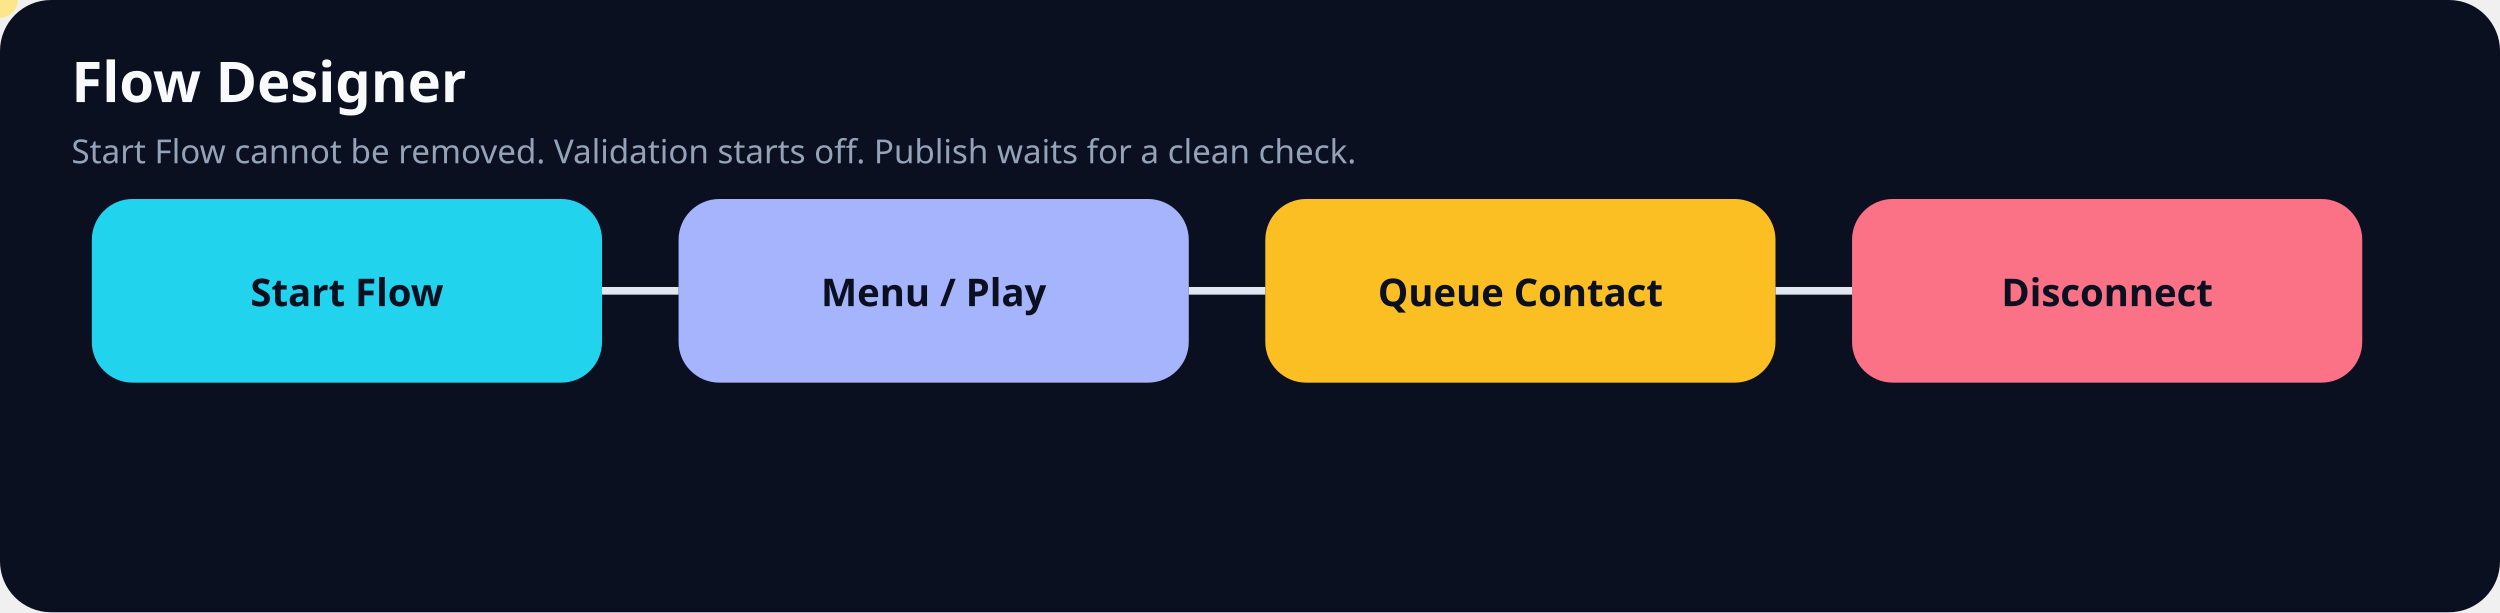
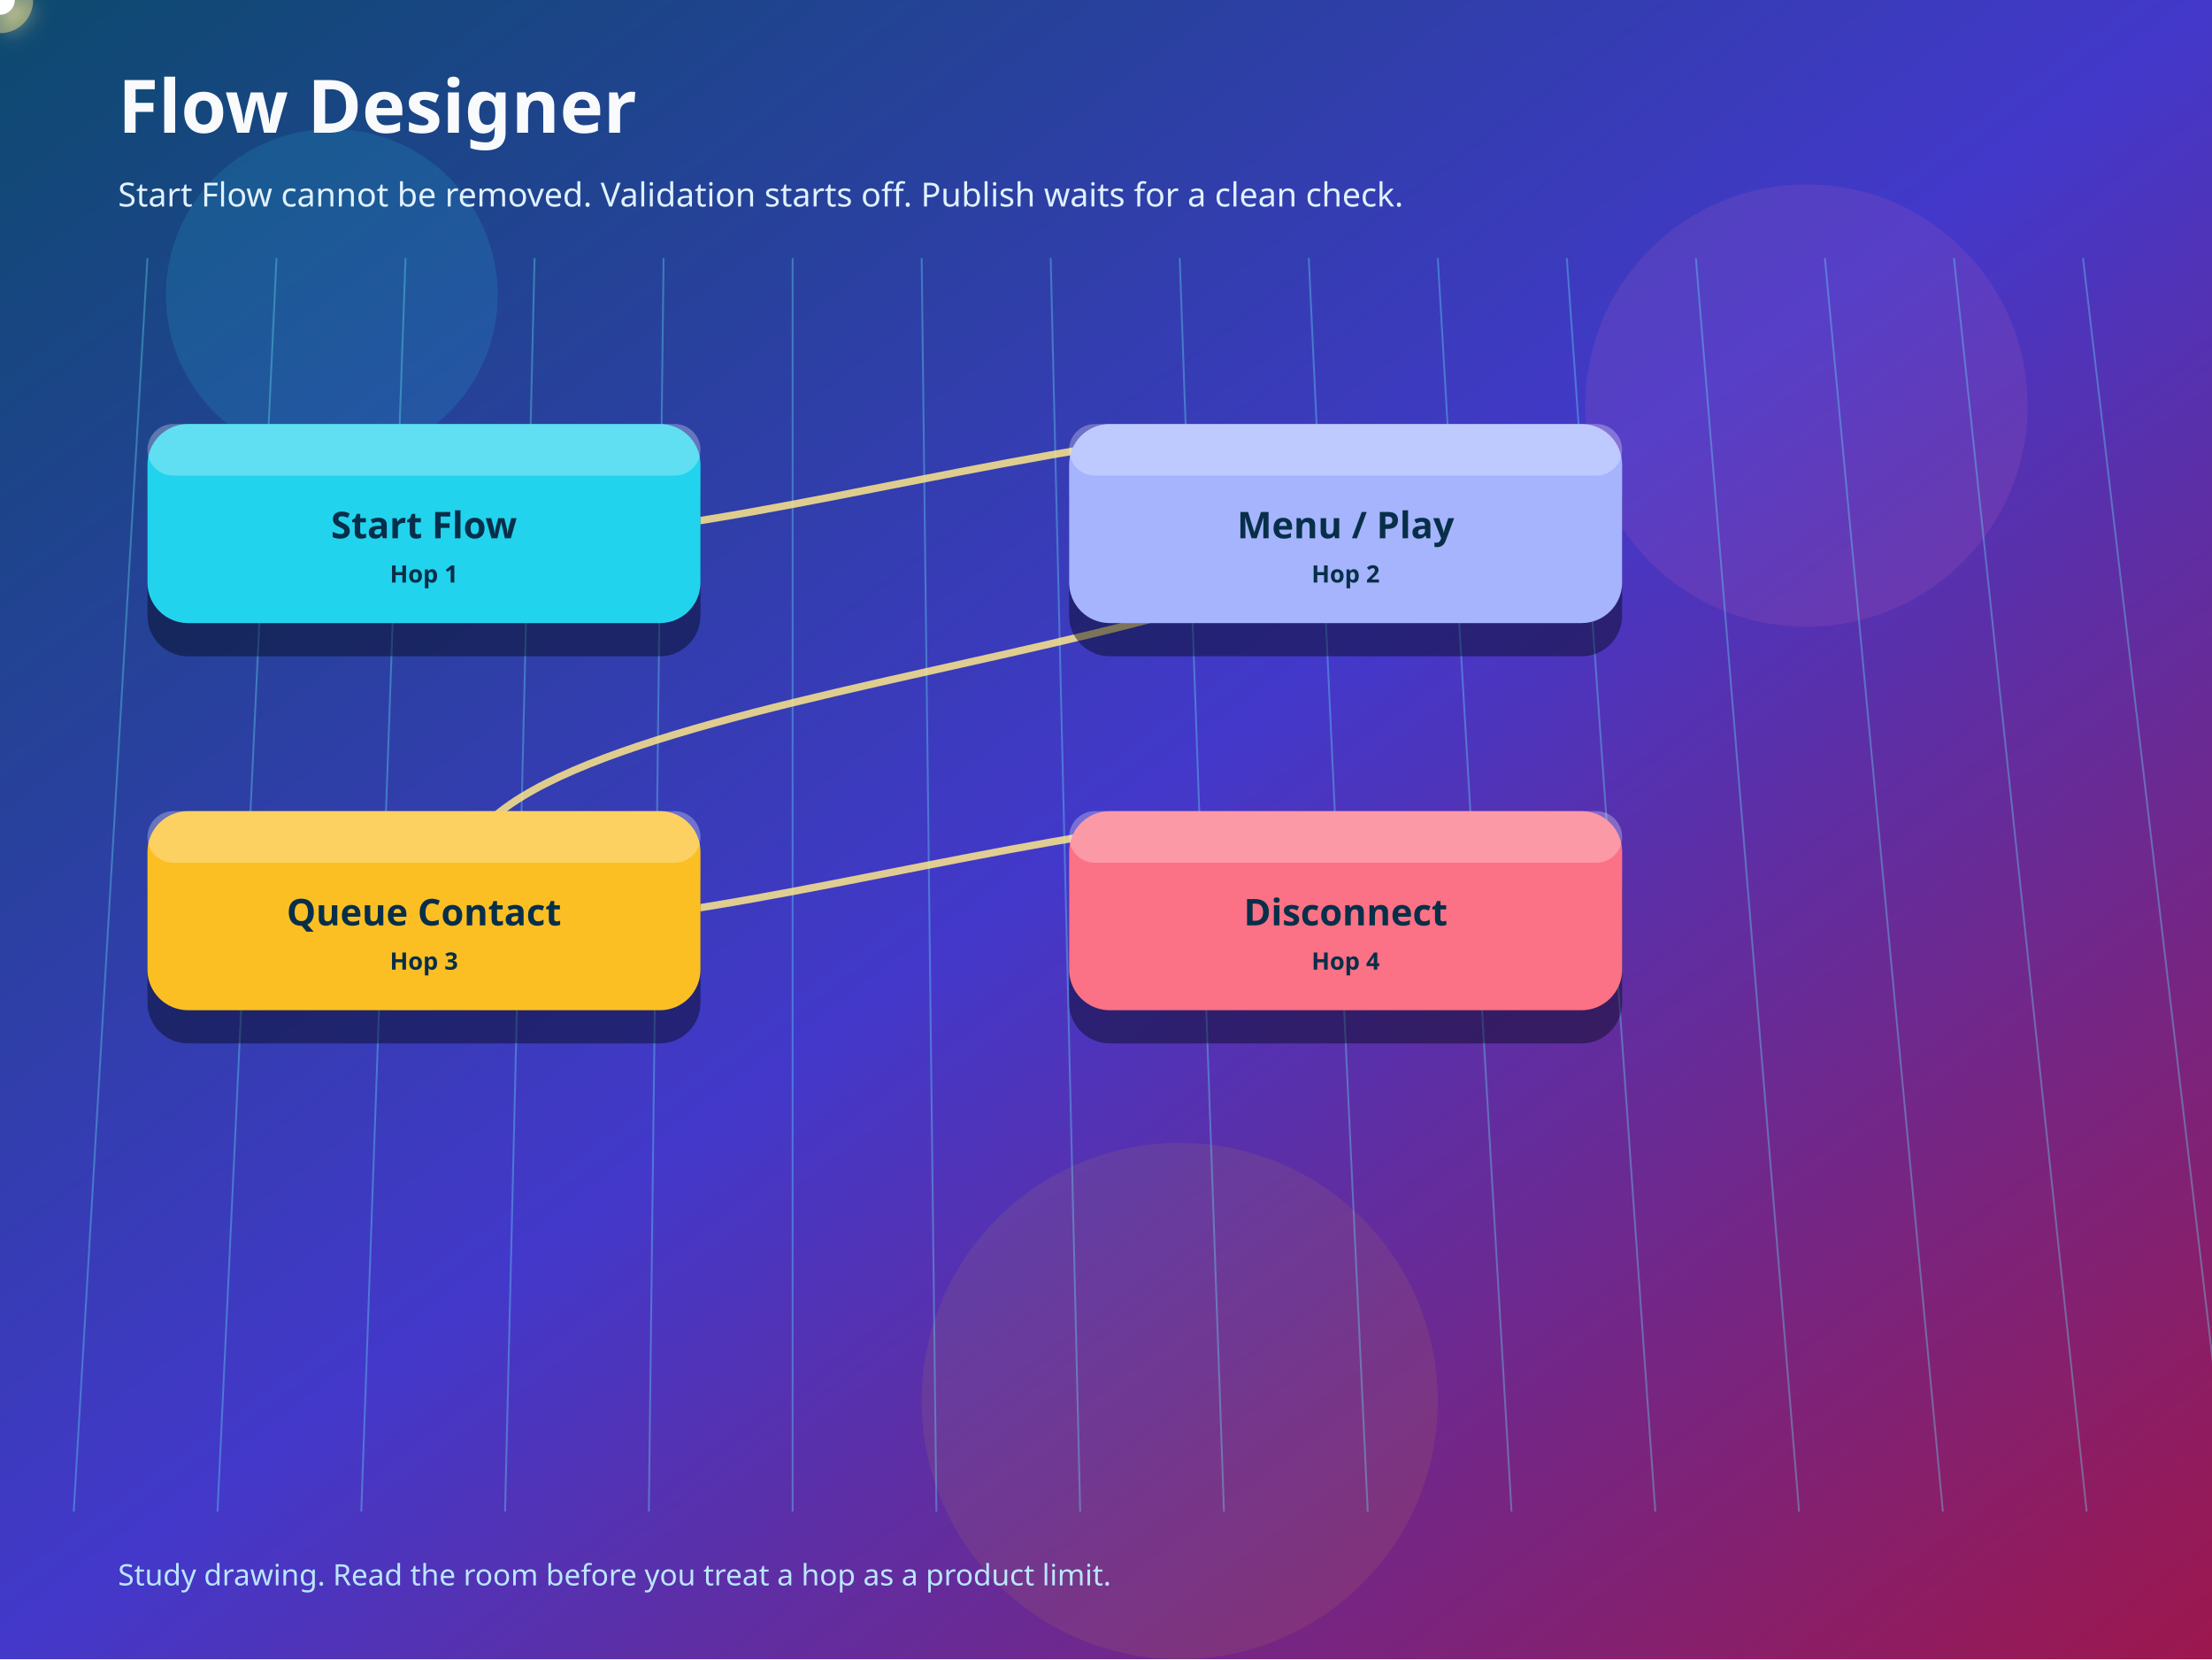
- <svg xmlns="http://www.w3.org/2000/svg" viewBox="0 0 980 240" role="img" aria-label="Flow Designer">
-   <rect width="980" height="240" rx="20" fill="#0b1020" />
-   <text x="28" y="40" fill="#f8fafc" font-size="22" font-family="system-ui,sans-serif" font-weight="700">Flow Designer</text>
-   <text x="28" y="64" fill="#94a3b8" font-size="13" font-family="system-ui,sans-serif">Start Flow cannot be removed. Validation starts off. Publish waits for a clean check.</text>
-   <rect x="36" y="78" width="200" height="72" rx="16" fill="#22d3ee" />
-   <text x="136" y="120" text-anchor="middle" fill="#0b1020" font-size="15" font-family="system-ui,sans-serif" font-weight="700">Start Flow</text>
-   <rect x="266" y="78" width="200" height="72" rx="16" fill="#a5b4fc" />
-   <text x="366" y="120" text-anchor="middle" fill="#0b1020" font-size="15" font-family="system-ui,sans-serif" font-weight="700">Menu / Play</text>
-   <path d="M236 114 H266" stroke="#e2e8f0" stroke-width="3" fill="none" />
-   <rect x="496" y="78" width="200" height="72" rx="16" fill="#fbbf24" />
-   <text x="596" y="120" text-anchor="middle" fill="#0b1020" font-size="15" font-family="system-ui,sans-serif" font-weight="700">Queue Contact</text>
-   <path d="M466 114 H496" stroke="#e2e8f0" stroke-width="3" fill="none" />
-   <rect x="726" y="78" width="200" height="72" rx="16" fill="#fb7185" />
-   <text x="826" y="120" text-anchor="middle" fill="#0b1020" font-size="15" font-family="system-ui,sans-serif" font-weight="700">Disconnect</text>
-   <path d="M696 114 H726" stroke="#e2e8f0" stroke-width="3" fill="none" />
-   <circle r="7" fill="#fde68a">
-     <animateMotion dur="4.8s" repeatCount="indefinite" path="M136 114 H266 V114 H496 V114 H726" />
-   </circle>
+ <svg xmlns="http://www.w3.org/2000/svg" data-palette="0" viewBox="0 0 1200 900" role="img" aria-label="Flow Designer">
+   <defs>
+     <linearGradient id="sky" x1="0" y1="0" x2="1" y2="1">
+       <stop offset="0" stop-color="#0c4a6e" />
+       <stop offset="0.5" stop-color="#4338ca" />
+       <stop offset="1" stop-color="#9d174d" />
+     </linearGradient>
+     <filter id="glow" x="-50%" y="-50%" width="200%" height="200%">
+       <feGaussianBlur stdDeviation="6" result="b" />
+       <feMerge>
+         <feMergeNode in="b" />
+         <feMergeNode in="SourceGraphic" />
+       </feMerge>
+     </filter>
+   </defs>
+   <rect width="1200" height="900" fill="url(#sky)" />
+   <g opacity="0.55">
+     <animateTransform attributeName="transform" type="translate" values="0 0; 0 18; 0 0" dur="14s" repeatCount="indefinite" />
+     <circle cx="180" cy="160" r="90" fill="#22d3ee" opacity="0.25" />
+     <circle cx="980" cy="220" r="120" fill="#f472b6" opacity="0.2" />
+     <circle cx="640" cy="760" r="140" fill="#fbbf24" opacity="0.16" />
+   </g>
+   <g opacity="0.35" stroke="#67e8f9" stroke-width="1">
+     <animateTransform attributeName="transform" type="translate" values="0 0; -12 8; 0 0" dur="18s" repeatCount="indefinite" />
+     <line x1="80" y1="140" x2="40" y2="820" />
+     <line x1="150" y1="140" x2="118" y2="820" />
+     <line x1="220" y1="140" x2="196" y2="820" />
+     <line x1="290" y1="140" x2="274" y2="820" />
+     <line x1="360" y1="140" x2="352" y2="820" />
+     <line x1="430" y1="140" x2="430" y2="820" />
+     <line x1="500" y1="140" x2="508" y2="820" />
+     <line x1="570" y1="140" x2="586" y2="820" />
+     <line x1="640" y1="140" x2="664" y2="820" />
+     <line x1="710" y1="140" x2="742" y2="820" />
+     <line x1="780" y1="140" x2="820" y2="820" />
+     <line x1="850" y1="140" x2="898" y2="820" />
+     <line x1="920" y1="140" x2="976" y2="820" />
+     <line x1="990" y1="140" x2="1054" y2="820" />
+     <line x1="1060" y1="140" x2="1132" y2="820" />
+     <line x1="1130" y1="140" x2="1210" y2="820" />
+   </g>
+   <text x="64" y="72" fill="#f8fafc" font-size="40" font-family="system-ui,sans-serif" font-weight="800">Flow Designer</text>
+   <text x="64" y="112" fill="#e0f2fe" font-size="18" font-family="system-ui,sans-serif">Start Flow cannot be removed. Validation starts off. Publish waits for a clean check.</text>
+   <path d="M 250 266 C 250 356 750 160 750 266 C 750 356 250 370 250 476 C 250 566 750 370 750 476" fill="none" stroke="#fde68a" stroke-width="4" stroke-linecap="round" opacity="0.85" />
+   <g class="hop">
+     <rect x="80" y="248" width="300" height="108" rx="22" fill="#020617" opacity="0.45" />
+     <rect x="80" y="230" width="300" height="108" rx="22" fill="#22d3ee" />
+     <rect x="80" y="230" width="300" height="28" rx="14" fill="#ffffff" opacity="0.28" />
+     <text x="230" y="292" text-anchor="middle" fill="#082f49" font-size="20" font-family="system-ui,sans-serif" font-weight="800">Start Flow</text>
+     <text x="230" y="316" text-anchor="middle" fill="#082f49" font-size="13" font-family="system-ui,sans-serif" font-weight="700">Hop 1</text>
+   </g>
+   <g class="hop">
+     <rect x="580" y="248" width="300" height="108" rx="22" fill="#020617" opacity="0.45" />
+     <rect x="580" y="230" width="300" height="108" rx="22" fill="#a5b4fc" />
+     <rect x="580" y="230" width="300" height="28" rx="14" fill="#ffffff" opacity="0.28" />
+     <text x="730" y="292" text-anchor="middle" fill="#082f49" font-size="20" font-family="system-ui,sans-serif" font-weight="800">Menu / Play</text>
+     <text x="730" y="316" text-anchor="middle" fill="#082f49" font-size="13" font-family="system-ui,sans-serif" font-weight="700">Hop 2</text>
+   </g>
+   <g class="hop">
+     <rect x="80" y="458" width="300" height="108" rx="22" fill="#020617" opacity="0.45" />
+     <rect x="80" y="440" width="300" height="108" rx="22" fill="#fbbf24" />
+     <rect x="80" y="440" width="300" height="28" rx="14" fill="#ffffff" opacity="0.28" />
+     <text x="230" y="502" text-anchor="middle" fill="#082f49" font-size="20" font-family="system-ui,sans-serif" font-weight="800">Queue Contact</text>
+     <text x="230" y="526" text-anchor="middle" fill="#082f49" font-size="13" font-family="system-ui,sans-serif" font-weight="700">Hop 3</text>
+   </g>
+   <g class="hop">
+     <rect x="580" y="458" width="300" height="108" rx="22" fill="#020617" opacity="0.45" />
+     <rect x="580" y="440" width="300" height="108" rx="22" fill="#fb7185" />
+     <rect x="580" y="440" width="300" height="28" rx="14" fill="#ffffff" opacity="0.28" />
+     <text x="730" y="502" text-anchor="middle" fill="#082f49" font-size="20" font-family="system-ui,sans-serif" font-weight="800">Disconnect</text>
+     <text x="730" y="526" text-anchor="middle" fill="#082f49" font-size="13" font-family="system-ui,sans-serif" font-weight="700">Hop 4</text>
+   </g>
+   <g filter="url(#glow)">
+     <animateMotion dur="6.5s" repeatCount="indefinite" path="M 250 266 C 250 356 750 160 750 266 C 750 356 250 370 250 476 C 250 566 750 370 750 476" />
+     <circle r="18" fill="#fde68a" opacity="0.45" />
+     <circle r="8" fill="#ffffff" />
+   </g>
+   <text x="64" y="860" fill="#bae6fd" font-size="16" font-family="system-ui,sans-serif">Study drawing. Read the room before you treat a hop as a product limit.</text>
</svg>
